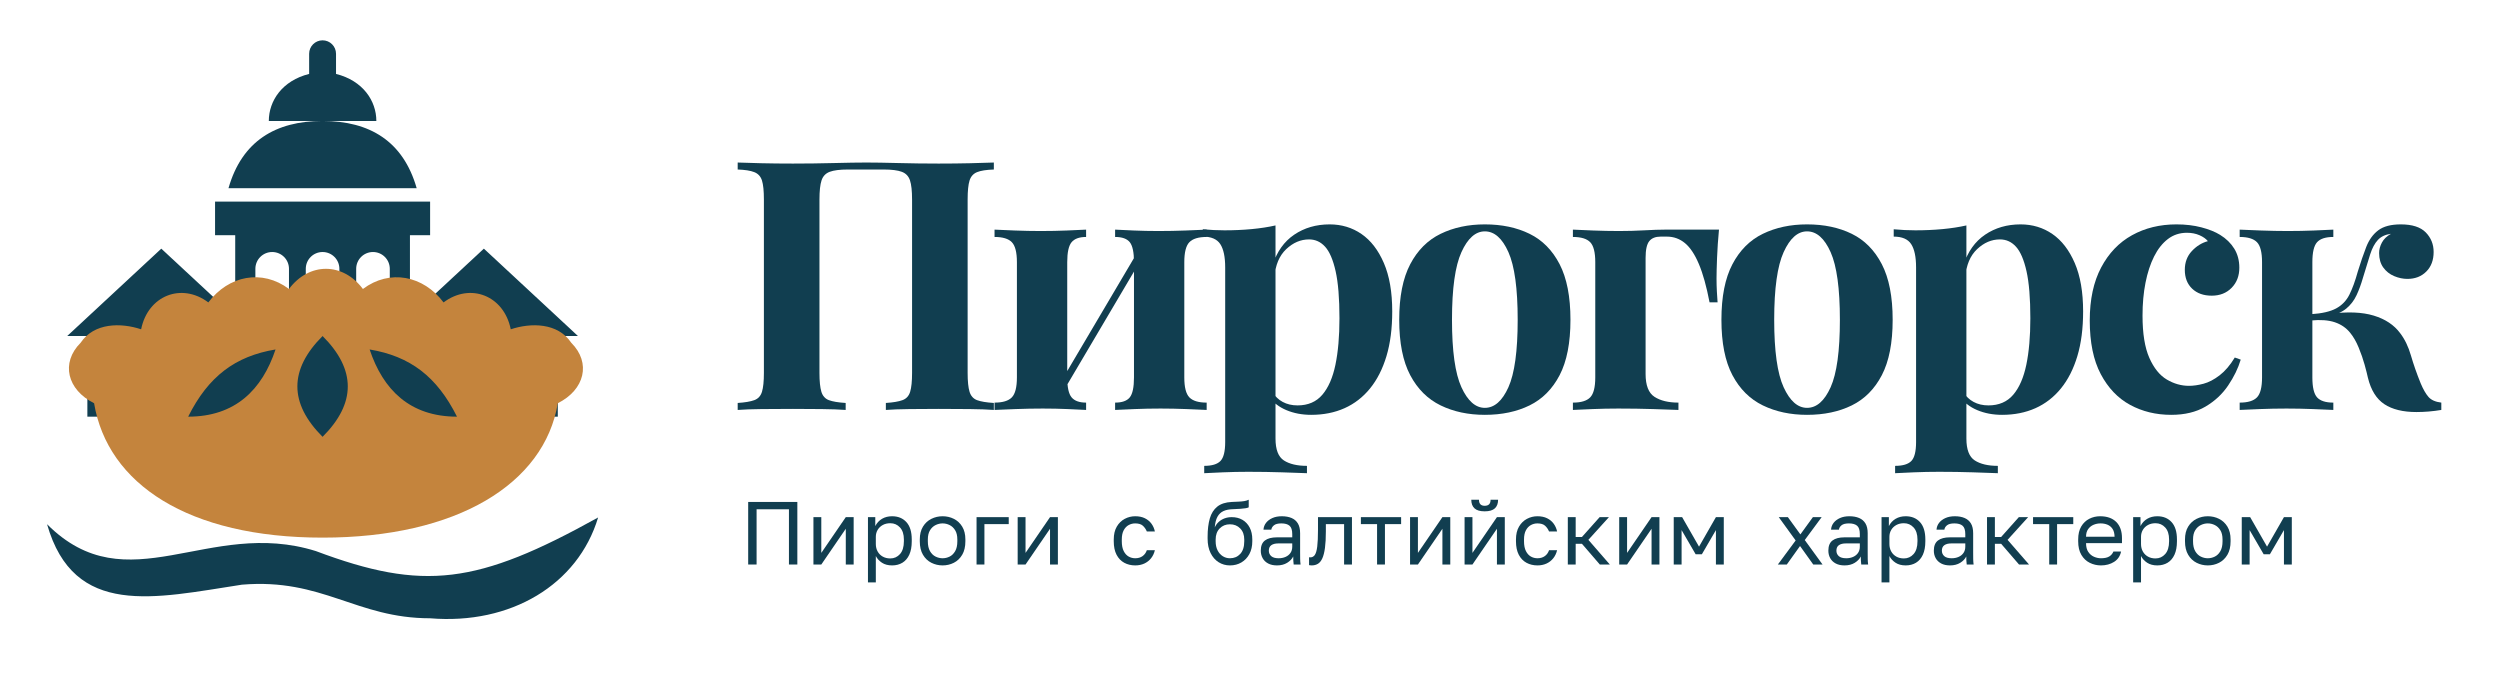
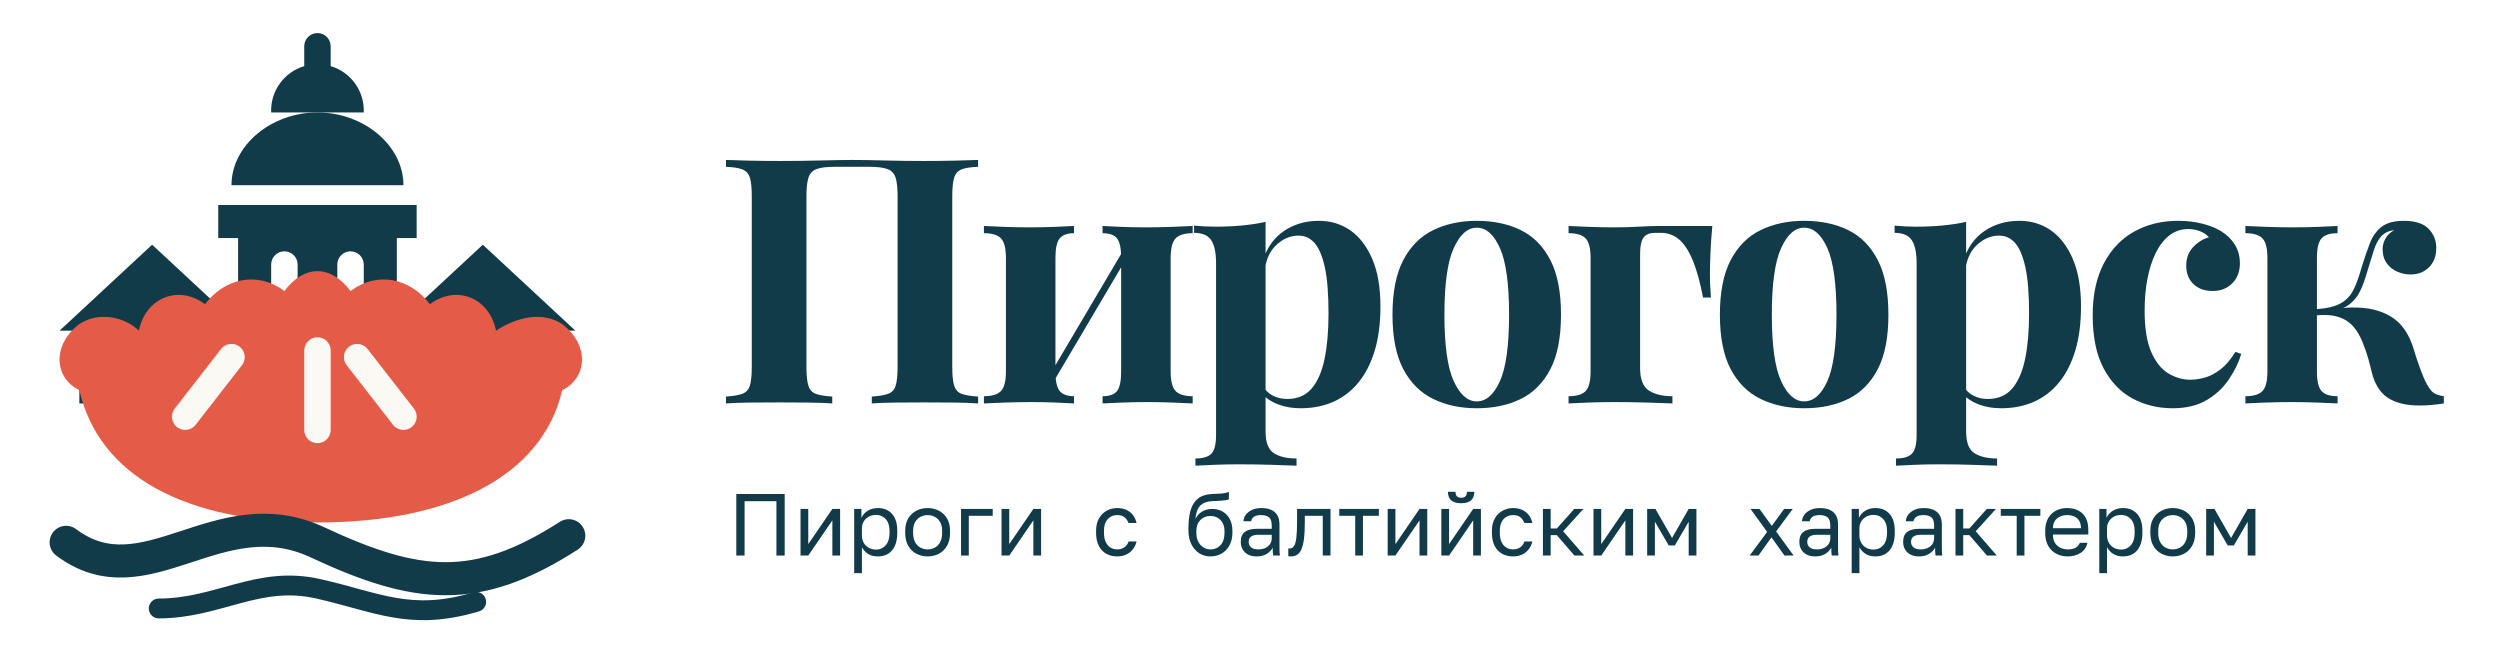
- <svg xmlns="http://www.w3.org/2000/svg" viewBox="0 0 372 100" role="img" aria-labelledby="title desc">
+ <svg xmlns="http://www.w3.org/2000/svg" viewBox="0 0 378 100" fill="none" role="img" aria-labelledby="title desc">
  <g transform="translate(0 2)">
-     <g fill="#113e50">
-       <path d="M46 9V6a2 2 0 0 1 4 0v3c4 1 6 4 6 7H40c0-3 2-6 6-7Zm-12 17c2-7 7-10 14-10s12 3 14 10H34Z" />
-       <path fill-rule="evenodd" d="M32 28h32v5h-3v14h-6v11H41V47h-6V33h-3v-5Zm6 15h5v-5a2.5 2.5 0 0 0-5 0v5Zm7.5 0h5v-5a2.5 2.5 0 0 0-5 0v5Zm7.5 0h5v-5a2.5 2.5 0 0 0-5 0v5Z" />
-       <path fill-rule="evenodd" d="m10 48 14-13 14 13v12H13V48Zm12 7h5v-5a2.5 2.5 0 0 0-5 0v5Zm36-7 14-13 14 13h-3v12H58V48Zm11 7h5v-5a2.5 2.5 0 0 0-5 0v5Z" />
+     <g fill="#123B4A">
+       <path d="M46 8V5a2 2 0 0 1 4 0v3a7 7 0 0 1 5 7H41a7 7 0 0 1 5-7Z" />
+       <path d="M35 26c0-6 6-11 13-11s13 5 13 11H35Z" />
+       <path fill-rule="evenodd" d="M33 29h30v5h-3v18H36V34h-3v-5Zm8 14h4v-5a2 2 0 0 0-4 0v5Zm10 0h4v-5a2 2 0 0 0-4 0v5Z" />
+       <path fill-rule="evenodd" d="m9 48 14-13 14 13v11H12V48Zm12 7h5v-5a2.5 2.5 0 0 0-5 0v5Zm38-7 14-13 14 13h-3v11H59V48Zm11 7h5v-5a2.5 2.5 0 0 0-5 0v5Z" />
    </g>
-     <path fill="#c4843d" d="M14 58c-4-2-5-6-2-9 2-3 6-3 9-2 1-5 6-7 10-4 3-4 8-5 12-2 3-4 8-4 11 0 4-3 9-2 12 2 4-3 9-1 10 4 3-1 7-1 9 2 3 3 2 7-2 9-2 12-15 20-35 20S16 70 14 58Z" />
-     <g fill="#113e50">
-       <path d="M28 60c3-6 7-9 13-10-2 6-6 10-13 10Zm20-12c5 5 5 10 0 15-5-5-5-10 0-15Zm7 2c6 1 10 4 13 10-7 0-11-4-13-10Z" />
-       <path d="M7 76c12 12 24-1 40 4 16 6 24 5 42-5-3 10-13 16-25 15-11 0-16-6-28-5C23 87 11 90 7 76Z" />
+     <path fill="#E45B48" d="M12 57c-4-2-4-7 0-10 3-2 7-1 9 1 1-5 6-7 10-4 3-4 8-5 12-2 3-4 7-4 10 0 4-3 9-2 12 2 4-3 9-1 10 4 3-2 7-3 10-1 4 3 4 8 0 10-3 13-17 20-37 20s-33-7-36-20Z" />
+     <g stroke="#FBF9F4" stroke-width="4" stroke-linecap="round">
+       <path d="m28 61 7-9m13 11V51m13 10-7-9" />
    </g>
+     <path d="M10 80c12 9 23-7 38 0s24 8 38-1" stroke="#123B4A" stroke-width="5" stroke-linecap="round" />
+     <path d="M24 90c9 0 15-5 24-3s14 5 24 2" stroke="#123B4A" stroke-width="3" stroke-linecap="round" />
  </g>
-   <g fill="#113e50">
+   <g fill="#123B4A">
    <path transform="translate(108.000 61.000) scale(0.052 -0.052)" d="M767 708V688Q735 687 719.0 680.5Q703 674 697.5 656.5Q692 639 692 602V106Q692 70 697.5 52.0Q703 34 719.0 28.0Q735 22 767 20V0Q741 2 699.0 2.5Q657 3 609 3Q567 3 525.5 2.5Q484 2 458 0V20Q489 22 505.5 28.0Q522 34 527.5 52.0Q533 70 533 106V602Q533 639 527.0 657.0Q521 675 503.5 681.5Q486 688 452 688H349Q315 688 297.5 681.5Q280 675 274.0 657.0Q268 639 268 602V106Q268 70 273.5 52.0Q279 34 295.0 28.0Q311 22 343 20V0Q316 2 275.0 2.5Q234 3 192 3Q143 3 101.5 2.5Q60 2 34 0V20Q65 22 81.5 28.0Q98 34 103.5 52.0Q109 70 109 106V602Q109 639 103.5 656.5Q98 674 81.5 680.5Q65 687 34 688V708Q60 707 101.5 706.0Q143 705 192 705Q251 705 309.0 706.5Q367 708 402 708Q437 708 494.0 706.5Q551 705 609 705Q657 705 699.0 706.0Q741 707 767 708Z" />
-     <path transform="translate(146.740 61.000) scale(0.052 -0.052)" d="M631 516V495Q596 495 581.5 480.0Q567 465 567 423V93Q567 51 581.5 36.0Q596 21 631 21V0Q612 1 573.5 2.5Q535 4 499 4Q461 4 424.5 2.5Q388 1 369 0V21Q399 21 411.0 36.0Q423 51 423 93V423Q423 465 411.0 480.0Q399 495 369 495V516Q387 515 422.0 513.5Q457 512 493 512Q532 512 571.5 513.5Q611 515 631 516ZM286 516V495Q257 495 244.5 480.0Q232 465 232 423V93Q232 51 244.5 36.0Q257 21 286 21V0Q268 1 233.5 2.5Q199 4 162 4Q124 4 84.0 2.5Q44 1 24 0V21Q59 21 73.5 36.0Q88 51 88 93V423Q88 465 73.5 480.0Q59 495 24 495V516Q43 515 81.5 513.5Q120 512 156 512Q195 512 231.5 513.5Q268 515 286 516ZM435 455 452 445 214 42 197 52Z" />
-     <path transform="translate(177.940 61.000) scale(0.052 -0.052)" d="M228 528V-82Q228 -129 252.0 -144.5Q276 -160 318 -160V-181Q292 -180 246.5 -178.5Q201 -177 150 -177Q113 -177 77.5 -178.5Q42 -180 24 -181V-160Q57 -160 70.5 -146.0Q84 -132 84 -92V408Q84 453 70.0 474.5Q56 496 20 496V517Q52 514 82 514Q123 514 160.0 517.5Q197 521 228 528ZM383 531Q434 531 474.0 503.5Q514 476 538.0 420.5Q562 365 562 282Q562 209 545.5 154.0Q529 99 498.5 61.5Q468 24 425.5 5.0Q383 -14 330 -14Q291 -14 259.0 -0.5Q227 13 210 38L220 51Q230 33 248.5 23.0Q267 13 291 13Q336 13 362.0 43.5Q388 74 399.5 129.5Q411 185 411 262Q411 348 400.0 397.0Q389 446 370.0 467.0Q351 488 324 488Q288 488 258.5 460.0Q229 432 225 380L220 415Q238 472 281.5 501.5Q325 531 383 531Z" />
-     <path transform="translate(206.280 61.000) scale(0.052 -0.052)" d="M282 531Q355 531 410.0 504.0Q465 477 496.0 417.0Q527 357 527 258Q527 159 496.0 99.5Q465 40 410.0 13.0Q355 -14 282 -14Q211 -14 155.5 13.0Q100 40 68.5 99.5Q37 159 37 258Q37 357 68.5 417.0Q100 477 155.5 504.0Q211 531 282 531ZM282 511Q242 511 215.0 451.5Q188 392 188 258Q188 124 215.0 65.0Q242 6 282 6Q323 6 349.5 65.0Q376 124 376 258Q376 392 349.5 451.5Q323 511 282 511Z" />
-     <path transform="translate(232.800 61.000) scale(0.052 -0.052)" d="M442 516Q438 474 436.5 435.5Q435 397 435 376Q435 357 436.0 338.5Q437 320 438 308H415Q402 376 384.5 417.5Q367 459 344.5 477.5Q322 496 293 496Q289 496 284.5 496.0Q280 496 275 496Q253 496 242.5 483.0Q232 470 232 435V103Q232 54 257.5 37.5Q283 21 326 21V0Q300 1 253.5 2.5Q207 4 154 4Q117 4 80.0 2.5Q43 1 24 0V21Q59 21 73.5 36.0Q88 51 88 93V423Q88 465 73.5 480.0Q59 495 24 495V516Q43 515 81.5 513.5Q120 512 156 512Q193 512 228.5 514.0Q264 516 287 516Z" />
-     <path transform="translate(254.224 61.000) scale(0.052 -0.052)" d="M282 531Q355 531 410.0 504.0Q465 477 496.0 417.0Q527 357 527 258Q527 159 496.0 99.5Q465 40 410.0 13.0Q355 -14 282 -14Q211 -14 155.5 13.0Q100 40 68.5 99.5Q37 159 37 258Q37 357 68.5 417.0Q100 477 155.5 504.0Q211 531 282 531ZM282 511Q242 511 215.0 451.5Q188 392 188 258Q188 124 215.0 65.0Q242 6 282 6Q323 6 349.5 65.0Q376 124 376 258Q376 392 349.5 451.5Q323 511 282 511Z" />
-     <path transform="translate(280.744 61.000) scale(0.052 -0.052)" d="M228 528V-82Q228 -129 252.0 -144.5Q276 -160 318 -160V-181Q292 -180 246.5 -178.5Q201 -177 150 -177Q113 -177 77.5 -178.5Q42 -180 24 -181V-160Q57 -160 70.5 -146.0Q84 -132 84 -92V408Q84 453 70.0 474.5Q56 496 20 496V517Q52 514 82 514Q123 514 160.0 517.5Q197 521 228 528ZM383 531Q434 531 474.0 503.5Q514 476 538.0 420.5Q562 365 562 282Q562 209 545.5 154.0Q529 99 498.5 61.5Q468 24 425.5 5.0Q383 -14 330 -14Q291 -14 259.0 -0.5Q227 13 210 38L220 51Q230 33 248.5 23.0Q267 13 291 13Q336 13 362.0 43.5Q388 74 399.5 129.5Q411 185 411 262Q411 348 400.0 397.0Q389 446 370.0 467.0Q351 488 324 488Q288 488 258.5 460.0Q229 432 225 380L220 415Q238 472 281.5 501.5Q325 531 383 531Z" />
-     <path transform="translate(309.084 61.000) scale(0.052 -0.052)" d="M284 531Q323 531 355.5 522.5Q388 514 409 501Q435 485 449.5 461.5Q464 438 464 407Q464 372 442.0 349.5Q420 327 385 327Q350 327 329.0 347.0Q308 367 308 401Q308 433 328.0 454.5Q348 476 374 483Q366 493 350.0 500.0Q334 507 314 507Q283 507 259.5 489.0Q236 471 220.0 439.0Q204 407 195.5 364.0Q187 321 187 270Q187 193 206.5 149.0Q226 105 256.5 87.0Q287 69 320 69Q339 69 361.5 75.0Q384 81 407.5 99.0Q431 117 451 150L468 144Q457 107 432.0 70.0Q407 33 367.0 9.5Q327 -14 269 -14Q204 -14 151.5 14.5Q99 43 67.5 102.5Q36 162 36 256Q36 346 68.5 407.5Q101 469 157.0 500.0Q213 531 284 531Z" />
-     <path transform="translate(332.016 61.000) scale(0.052 -0.052)" d="M485 531Q534 531 556.5 508.0Q579 485 579 452Q579 417 558.0 396.0Q537 375 504 375Q485 375 466.0 383.0Q447 391 435.0 407.5Q423 424 423 449Q423 464 431.0 479.0Q439 494 457 504Q433 501 419.5 486.5Q406 472 397.5 445.5Q389 419 377 379Q369 351 358.5 328.5Q348 306 329.5 290.5Q311 275 278 268L282 275Q358 285 407.5 270.0Q457 255 483 220Q503 194 514.0 156.0Q525 118 542 76Q553 50 564.5 37.0Q576 24 601 21V0Q583 -3 565.0 -4.5Q547 -6 530 -6Q472 -6 438.0 16.5Q404 39 391 92Q388 106 381.5 129.5Q375 153 364.5 178.5Q354 204 340 221Q323 242 296.0 251.0Q269 260 228 256V274Q275 277 300.0 290.5Q325 304 338.0 330.0Q351 356 362 396Q374 435 386.0 466.0Q398 497 420.5 514.0Q443 531 485 531ZM292 516V495Q259 495 245.5 480.0Q232 465 232 423V93Q232 51 245.5 36.0Q259 21 292 21V0Q273 1 234.0 2.5Q195 4 158 4Q120 4 81.5 2.5Q43 1 24 0V21Q59 21 73.5 36.0Q88 51 88 93V423Q88 465 73.5 480.0Q59 495 24 495V516Q44 515 84.5 513.5Q125 512 162 512Q200 512 237.0 513.5Q274 515 292 516Z" />
+     <path transform="translate(147.520 61.000) scale(0.052 -0.052)" d="M631 516V495Q596 495 581.5 480.0Q567 465 567 423V93Q567 51 581.5 36.0Q596 21 631 21V0Q612 1 573.5 2.5Q535 4 499 4Q461 4 424.5 2.5Q388 1 369 0V21Q399 21 411.0 36.0Q423 51 423 93V423Q423 465 411.0 480.0Q399 495 369 495V516Q387 515 422.0 513.5Q457 512 493 512Q532 512 571.5 513.5Q611 515 631 516ZM286 516V495Q257 495 244.5 480.0Q232 465 232 423V93Q232 51 244.5 36.0Q257 21 286 21V0Q268 1 233.5 2.5Q199 4 162 4Q124 4 84.0 2.5Q44 1 24 0V21Q59 21 73.5 36.0Q88 51 88 93V423Q88 465 73.5 480.0Q59 495 24 495V516Q43 515 81.5 513.5Q120 512 156 512Q195 512 231.5 513.5Q268 515 286 516ZM435 455 452 445 214 42 197 52Z" />
+     <path transform="translate(179.500 61.000) scale(0.052 -0.052)" d="M228 528V-82Q228 -129 252.0 -144.5Q276 -160 318 -160V-181Q292 -180 246.5 -178.5Q201 -177 150 -177Q113 -177 77.5 -178.5Q42 -180 24 -181V-160Q57 -160 70.5 -146.0Q84 -132 84 -92V408Q84 453 70.0 474.5Q56 496 20 496V517Q52 514 82 514Q123 514 160.0 517.5Q197 521 228 528ZM383 531Q434 531 474.0 503.5Q514 476 538.0 420.5Q562 365 562 282Q562 209 545.5 154.0Q529 99 498.5 61.5Q468 24 425.5 5.0Q383 -14 330 -14Q291 -14 259.0 -0.5Q227 13 210 38L220 51Q230 33 248.5 23.0Q267 13 291 13Q336 13 362.0 43.5Q388 74 399.5 129.5Q411 185 411 262Q411 348 400.0 397.0Q389 446 370.0 467.0Q351 488 324 488Q288 488 258.5 460.0Q229 432 225 380L220 415Q238 472 281.5 501.5Q325 531 383 531Z" />
+     <path transform="translate(208.620 61.000) scale(0.052 -0.052)" d="M282 531Q355 531 410.0 504.0Q465 477 496.0 417.0Q527 357 527 258Q527 159 496.0 99.5Q465 40 410.0 13.0Q355 -14 282 -14Q211 -14 155.5 13.0Q100 40 68.5 99.5Q37 159 37 258Q37 357 68.5 417.0Q100 477 155.5 504.0Q211 531 282 531ZM282 511Q242 511 215.0 451.5Q188 392 188 258Q188 124 215.0 65.0Q242 6 282 6Q323 6 349.5 65.0Q376 124 376 258Q376 392 349.5 451.5Q323 511 282 511Z" />
+     <path transform="translate(235.920 61.000) scale(0.052 -0.052)" d="M442 516Q438 474 436.5 435.5Q435 397 435 376Q435 357 436.0 338.5Q437 320 438 308H415Q402 376 384.5 417.5Q367 459 344.5 477.5Q322 496 293 496Q289 496 284.5 496.0Q280 496 275 496Q253 496 242.5 483.0Q232 470 232 435V103Q232 54 257.5 37.5Q283 21 326 21V0Q300 1 253.5 2.5Q207 4 154 4Q117 4 80.0 2.5Q43 1 24 0V21Q59 21 73.5 36.0Q88 51 88 93V423Q88 465 73.5 480.0Q59 495 24 495V516Q43 515 81.5 513.5Q120 512 156 512Q193 512 228.5 514.0Q264 516 287 516Z" />
+     <path transform="translate(258.124 61.000) scale(0.052 -0.052)" d="M282 531Q355 531 410.0 504.0Q465 477 496.0 417.0Q527 357 527 258Q527 159 496.0 99.5Q465 40 410.0 13.0Q355 -14 282 -14Q211 -14 155.5 13.0Q100 40 68.5 99.5Q37 159 37 258Q37 357 68.5 417.0Q100 477 155.5 504.0Q211 531 282 531ZM282 511Q242 511 215.0 451.5Q188 392 188 258Q188 124 215.0 65.0Q242 6 282 6Q323 6 349.5 65.0Q376 124 376 258Q376 392 349.5 451.5Q323 511 282 511Z" />
+     <path transform="translate(285.424 61.000) scale(0.052 -0.052)" d="M228 528V-82Q228 -129 252.0 -144.5Q276 -160 318 -160V-181Q292 -180 246.5 -178.5Q201 -177 150 -177Q113 -177 77.5 -178.5Q42 -180 24 -181V-160Q57 -160 70.5 -146.0Q84 -132 84 -92V408Q84 453 70.0 474.5Q56 496 20 496V517Q52 514 82 514Q123 514 160.0 517.5Q197 521 228 528ZM383 531Q434 531 474.0 503.5Q514 476 538.0 420.5Q562 365 562 282Q562 209 545.5 154.0Q529 99 498.5 61.5Q468 24 425.5 5.0Q383 -14 330 -14Q291 -14 259.0 -0.5Q227 13 210 38L220 51Q230 33 248.5 23.0Q267 13 291 13Q336 13 362.0 43.5Q388 74 399.5 129.5Q411 185 411 262Q411 348 400.0 397.0Q389 446 370.0 467.0Q351 488 324 488Q288 488 258.5 460.0Q229 432 225 380L220 415Q238 472 281.5 501.5Q325 531 383 531Z" />
+     <path transform="translate(314.544 61.000) scale(0.052 -0.052)" d="M284 531Q323 531 355.5 522.5Q388 514 409 501Q435 485 449.5 461.5Q464 438 464 407Q464 372 442.0 349.5Q420 327 385 327Q350 327 329.0 347.0Q308 367 308 401Q308 433 328.0 454.5Q348 476 374 483Q366 493 350.0 500.0Q334 507 314 507Q283 507 259.5 489.0Q236 471 220.0 439.0Q204 407 195.5 364.0Q187 321 187 270Q187 193 206.5 149.0Q226 105 256.5 87.0Q287 69 320 69Q339 69 361.5 75.0Q384 81 407.5 99.0Q431 117 451 150L468 144Q457 107 432.0 70.0Q407 33 367.0 9.5Q327 -14 269 -14Q204 -14 151.5 14.5Q99 43 67.5 102.5Q36 162 36 256Q36 346 68.5 407.5Q101 469 157.0 500.0Q213 531 284 531Z" />
+     <path transform="translate(338.256 61.000) scale(0.052 -0.052)" d="M485 531Q534 531 556.5 508.0Q579 485 579 452Q579 417 558.0 396.0Q537 375 504 375Q485 375 466.0 383.0Q447 391 435.0 407.5Q423 424 423 449Q423 464 431.0 479.0Q439 494 457 504Q433 501 419.5 486.5Q406 472 397.5 445.5Q389 419 377 379Q369 351 358.5 328.5Q348 306 329.5 290.5Q311 275 278 268L282 275Q358 285 407.5 270.0Q457 255 483 220Q503 194 514.0 156.0Q525 118 542 76Q553 50 564.5 37.0Q576 24 601 21V0Q583 -3 565.0 -4.5Q547 -6 530 -6Q472 -6 438.0 16.5Q404 39 391 92Q388 106 381.5 129.5Q375 153 364.5 178.5Q354 204 340 221Q323 242 296.0 251.0Q269 260 228 256V274Q275 277 300.0 290.5Q325 304 338.0 330.0Q351 356 362 396Q374 435 386.0 466.0Q398 497 420.5 514.0Q443 531 485 531ZM292 516V495Q259 495 245.5 480.0Q232 465 232 423V93Q232 51 245.5 36.0Q259 21 292 21V0Q273 1 234.0 2.5Q195 4 158 4Q120 4 81.5 2.5Q43 1 24 0V21Q59 21 73.5 36.0Q88 51 88 93V423Q88 465 73.5 480.0Q59 495 24 495V516Q44 515 84.5 513.5Q125 512 162 512Q200 512 237.0 513.5Q274 515 292 516Z" />
    <path transform="translate(110.000 84.000) scale(0.0133 -0.0133)" d="M100 0V700H650V0H556V618H194V0Z" />
    <path transform="translate(119.975 84.000) scale(0.0133 -0.0133)" d="M80 0V530H168V130L442 530H530V0H442V400L168 0Z" />
    <path transform="translate(128.088 84.000) scale(0.0133 -0.0133)" d="M80 -200V530H162V430Q189 483 237.5 511.5Q286 540 350 540Q450 540 510.0 474.5Q570 409 570 280V260Q570 170 542.5 110.0Q515 50 465.5 20.0Q416 -10 350 -10Q282 -10 236.5 20.0Q191 50 168 95V-200ZM330 68Q395 68 438.5 117.0Q482 166 482 260V280Q482 367 438.5 414.5Q395 462 330 462Q282 462 245.5 442.0Q209 422 188.5 387.5Q168 353 168 310V230Q168 182 188.5 145.5Q209 109 245.5 88.5Q282 68 330 68Z" />
    <path transform="translate(136.267 84.000) scale(0.0133 -0.0133)" d="M300 -10Q233 -10 174.5 19.5Q116 49 80.5 109.0Q45 169 45 260V280Q45 366 80.5 424.0Q116 482 174.5 511.0Q233 540 300 540Q368 540 426.0 511.0Q484 482 519.5 424.0Q555 366 555 280V260Q555 169 519.5 109.0Q484 49 426.0 19.5Q368 -10 300 -10ZM300 70Q341 70 378.5 88.5Q416 107 440.5 149.0Q465 191 465 260V280Q465 344 440.5 383.5Q416 423 378.5 441.5Q341 460 300 460Q260 460 222.0 441.5Q184 423 159.5 383.5Q135 344 135 280V260Q135 191 159.5 149.0Q184 107 222.0 88.5Q260 70 300 70Z" />
    <path transform="translate(144.247 84.000) scale(0.0133 -0.0133)" d="M80 0V530H440V452H168V0Z" />
    <path transform="translate(150.365 84.000) scale(0.0133 -0.0133)" d="M80 0V530H168V130L442 530H530V0H442V400L168 0Z" />
    <path transform="translate(165.128 84.000) scale(0.0133 -0.0133)" d="M285 -10Q217 -10 162.5 19.5Q108 49 76.5 109.0Q45 169 45 260V280Q45 366 79.0 424.0Q113 482 168.0 511.0Q223 540 285 540Q348 540 393.5 517.5Q439 495 467.0 456.5Q495 418 505 370H415Q399 408 370.5 434.0Q342 460 285 460Q246 460 212.0 441.5Q178 423 156.5 383.5Q135 344 135 280V260Q135 192 156.5 150.0Q178 108 212.0 89.0Q246 70 285 70Q334 70 367.5 94.0Q401 118 415 160H505Q493 108 462.0 69.5Q431 31 386.0 10.5Q341 -10 285 -10Z" />
    <path transform="translate(179.027 84.000) scale(0.0133 -0.0133)" d="M300 -10Q230 -10 173.5 25.5Q117 61 83.5 128.0Q50 195 50 290V310Q50 430 74.5 515.0Q99 600 158.0 647.5Q217 695 320 700Q362 702 397.0 703.5Q432 705 460.0 709.5Q488 714 510 725V640Q500 634 477.5 630.0Q455 626 420.0 623.5Q385 621 335 619Q271 618 227.5 598.0Q184 578 160.0 534.0Q136 490 130 415Q146 451 174.0 476.5Q202 502 239.0 516.0Q276 530 320 530Q388 530 439.5 500.0Q491 470 520.5 414.0Q550 358 550 280V260Q550 178 517.5 117.5Q485 57 428.5 23.5Q372 -10 300 -10ZM300 70Q370 70 415.0 118.5Q460 167 460 260V280Q460 357 415.0 403.5Q370 450 300 450Q230 450 185.0 403.5Q140 357 140 280V260Q140 201 161.5 158.5Q183 116 219.5 93.0Q256 70 300 70Z" />
    <path transform="translate(186.940 84.000) scale(0.0133 -0.0133)" d="M231 -10Q173 -10 132.5 11.5Q92 33 71.0 70.5Q50 108 50 155Q50 234 96.5 269.0Q143 304 230 304H402V340Q402 408 371.5 434.0Q341 460 280 460Q223 460 197.0 438.5Q171 417 168 390H80Q83 433 109.0 466.5Q135 500 180.0 520.0Q225 540 285 540Q348 540 394.0 520.5Q440 501 465.0 459.5Q490 418 490 350V135Q490 93 490.5 61.5Q491 30 495 0H418Q415 23 414.0 43.5Q413 64 413 90Q392 48 345.0 19.0Q298 -10 231 -10ZM250 70Q292 70 326.5 85.0Q361 100 381.5 129.0Q402 158 402 200V236H245Q196 236 168.0 216.5Q140 197 140 155Q140 118 166.5 94.0Q193 70 250 70Z" />
    <path transform="translate(194.455 84.000) scale(0.0133 -0.0133)" d="M55 -10Q48 -10 40.5 -9.0Q33 -8 25 -7V81Q28 80 40 80Q70 80 89.0 106.5Q108 133 116.5 200.5Q125 268 125 390V530H505V0H417V452H213V370Q213 259 203.0 185.5Q193 112 173.5 69.0Q154 26 124.0 8.0Q94 -10 55 -10Z" />
    <path transform="translate(202.235 84.000) scale(0.0133 -0.0133)" d="M201 0V452H20V530H470V452H289V0Z" />
    <path transform="translate(208.752 84.000) scale(0.0133 -0.0133)" d="M80 0V530H168V130L442 530H530V0H442V400L168 0Z" />
    <path transform="translate(216.865 84.000) scale(0.0133 -0.0133)" d="M80 0V530H168V130L442 530H530V0H442V400L168 0ZM305 595Q227 595 191.0 628.5Q155 662 155 725H241Q241 691 257.0 674.0Q273 657 305 657Q338 657 354.5 674.0Q371 691 371 725H455Q455 662 419.0 628.5Q383 595 305 595Z" />
    <path transform="translate(224.978 84.000) scale(0.0133 -0.0133)" d="M285 -10Q217 -10 162.5 19.5Q108 49 76.5 109.0Q45 169 45 260V280Q45 366 79.0 424.0Q113 482 168.0 511.0Q223 540 285 540Q348 540 393.5 517.5Q439 495 467.0 456.5Q495 418 505 370H415Q399 408 370.5 434.0Q342 460 285 460Q246 460 212.0 441.5Q178 423 156.5 383.5Q135 344 135 280V260Q135 192 156.5 150.0Q178 108 212.0 89.0Q246 70 285 70Q334 70 367.5 94.0Q401 118 415 160H505Q493 108 462.0 69.5Q431 31 386.0 10.5Q341 -10 285 -10Z" />
    <path transform="translate(232.227 84.000) scale(0.0133 -0.0133)" d="M80 0V530H168V308H238L436 530H540L310 276L550 0H438L238 232H168V0Z" />
    <path transform="translate(239.874 84.000) scale(0.0133 -0.0133)" d="M80 0V530H168V130L442 530H530V0H442V400L168 0Z" />
    <path transform="translate(247.987 84.000) scale(0.0133 -0.0133)" d="M80 0V530H174L363 200L552 530H640V0H552V385L395 115H325L168 385V0Z" />
    <path transform="translate(264.213 84.000) scale(0.0133 -0.0133)" d="M25 0 224 269 35 530H137L277 337L417 530H515L326 274L525 0H421L273 207L125 0Z" />
    <path transform="translate(271.395 84.000) scale(0.0133 -0.0133)" d="M231 -10Q173 -10 132.5 11.5Q92 33 71.0 70.5Q50 108 50 155Q50 234 96.5 269.0Q143 304 230 304H402V340Q402 408 371.5 434.0Q341 460 280 460Q223 460 197.0 438.5Q171 417 168 390H80Q83 433 109.0 466.5Q135 500 180.0 520.0Q225 540 285 540Q348 540 394.0 520.5Q440 501 465.0 459.5Q490 418 490 350V135Q490 93 490.5 61.5Q491 30 495 0H418Q415 23 414.0 43.5Q413 64 413 90Q392 48 345.0 19.0Q298 -10 231 -10ZM250 70Q292 70 326.5 85.0Q361 100 381.5 129.0Q402 158 402 200V236H245Q196 236 168.0 216.5Q140 197 140 155Q140 118 166.5 94.0Q193 70 250 70Z" />
    <path transform="translate(278.910 84.000) scale(0.0133 -0.0133)" d="M80 -200V530H162V430Q189 483 237.5 511.5Q286 540 350 540Q450 540 510.0 474.5Q570 409 570 280V260Q570 170 542.5 110.0Q515 50 465.5 20.0Q416 -10 350 -10Q282 -10 236.5 20.0Q191 50 168 95V-200ZM330 68Q395 68 438.5 117.0Q482 166 482 260V280Q482 367 438.5 414.5Q395 462 330 462Q282 462 245.5 442.0Q209 422 188.5 387.5Q168 353 168 310V230Q168 182 188.5 145.5Q209 109 245.5 88.5Q282 68 330 68Z" />
    <path transform="translate(287.089 84.000) scale(0.0133 -0.0133)" d="M231 -10Q173 -10 132.5 11.5Q92 33 71.0 70.5Q50 108 50 155Q50 234 96.5 269.0Q143 304 230 304H402V340Q402 408 371.5 434.0Q341 460 280 460Q223 460 197.0 438.5Q171 417 168 390H80Q83 433 109.0 466.5Q135 500 180.0 520.0Q225 540 285 540Q348 540 394.0 520.5Q440 501 465.0 459.5Q490 418 490 350V135Q490 93 490.5 61.5Q491 30 495 0H418Q415 23 414.0 43.5Q413 64 413 90Q392 48 345.0 19.0Q298 -10 231 -10ZM250 70Q292 70 326.5 85.0Q361 100 381.5 129.0Q402 158 402 200V236H245Q196 236 168.0 216.5Q140 197 140 155Q140 118 166.5 94.0Q193 70 250 70Z" />
    <path transform="translate(294.604 84.000) scale(0.0133 -0.0133)" d="M80 0V530H168V308H238L436 530H540L310 276L550 0H438L238 232H168V0Z" />
    <path transform="translate(302.251 84.000) scale(0.0133 -0.0133)" d="M201 0V452H20V530H470V452H289V0Z" />
    <path transform="translate(308.635 84.000) scale(0.0133 -0.0133)" d="M300 -10Q233 -10 174.5 19.0Q116 48 80.5 108.0Q45 168 45 260V280Q45 368 79.0 425.5Q113 483 169.0 511.5Q225 540 290 540Q407 540 471.0 476.0Q535 412 535 295V239H133Q133 177 158.5 140.0Q184 103 222.5 86.5Q261 70 300 70Q360 70 392.5 90.0Q425 110 439 145H525Q509 69 446.5 29.5Q384 -10 300 -10ZM295 460Q254 460 217.0 444.5Q180 429 156.5 396.0Q133 363 133 311H452Q451 366 429.5 398.5Q408 431 373.0 445.5Q338 460 295 460Z" />
    <path transform="translate(316.349 84.000) scale(0.0133 -0.0133)" d="M80 -200V530H162V430Q189 483 237.5 511.5Q286 540 350 540Q450 540 510.0 474.5Q570 409 570 280V260Q570 170 542.5 110.0Q515 50 465.5 20.0Q416 -10 350 -10Q282 -10 236.5 20.0Q191 50 168 95V-200ZM330 68Q395 68 438.5 117.0Q482 166 482 260V280Q482 367 438.5 414.5Q395 462 330 462Q282 462 245.5 442.0Q209 422 188.5 387.5Q168 353 168 310V230Q168 182 188.5 145.5Q209 109 245.5 88.5Q282 68 330 68Z" />
    <path transform="translate(324.529 84.000) scale(0.0133 -0.0133)" d="M300 -10Q233 -10 174.5 19.5Q116 49 80.5 109.0Q45 169 45 260V280Q45 366 80.5 424.0Q116 482 174.5 511.0Q233 540 300 540Q368 540 426.0 511.0Q484 482 519.5 424.0Q555 366 555 280V260Q555 169 519.5 109.0Q484 49 426.0 19.5Q368 -10 300 -10ZM300 70Q341 70 378.5 88.5Q416 107 440.5 149.0Q465 191 465 260V280Q465 344 440.5 383.5Q416 423 378.5 441.5Q341 460 300 460Q260 460 222.0 441.5Q184 423 159.5 383.5Q135 344 135 280V260Q135 191 159.5 149.0Q184 107 222.0 88.5Q260 70 300 70Z" />
    <path transform="translate(332.509 84.000) scale(0.0133 -0.0133)" d="M80 0V530H174L363 200L552 530H640V0H552V385L395 115H325L168 385V0Z" />
  </g>
</svg>
